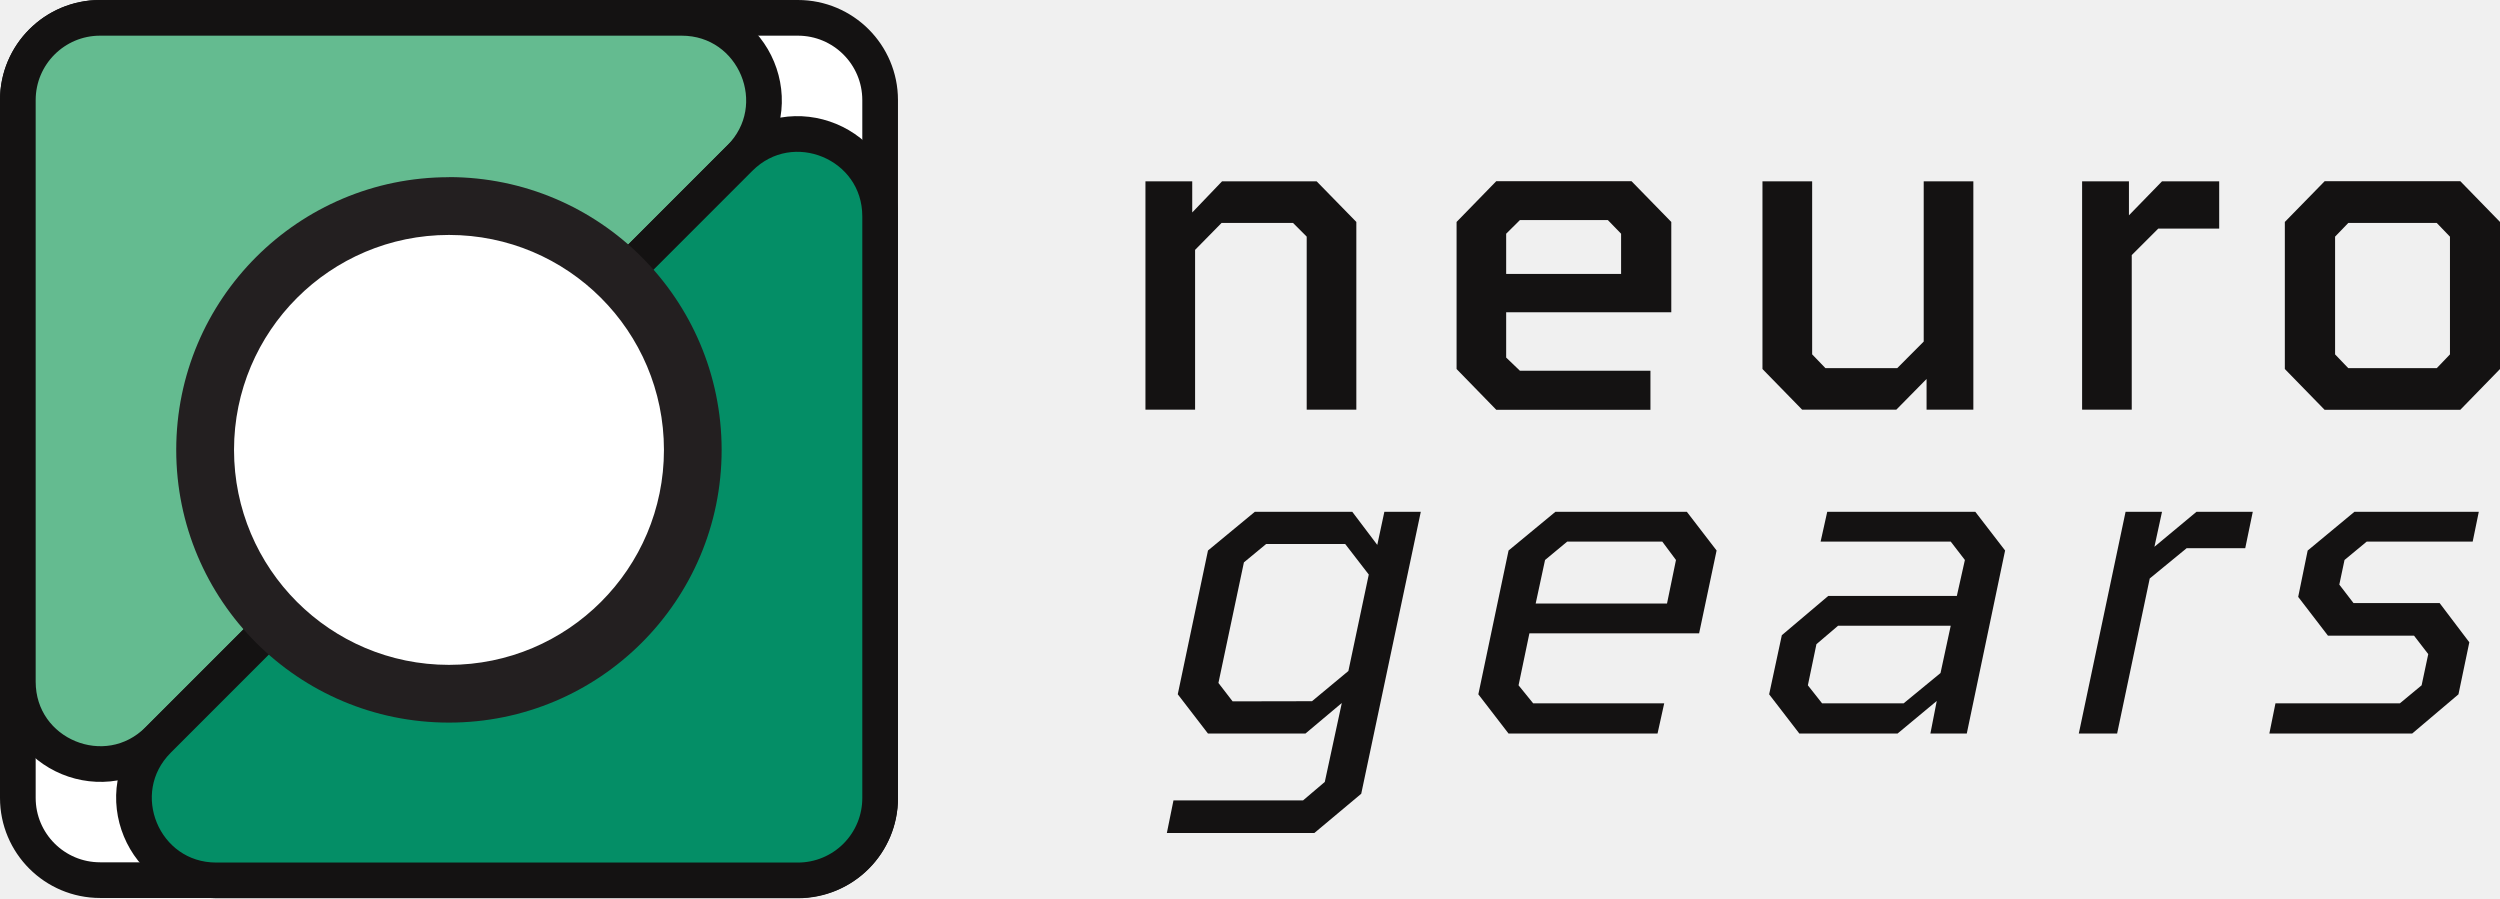
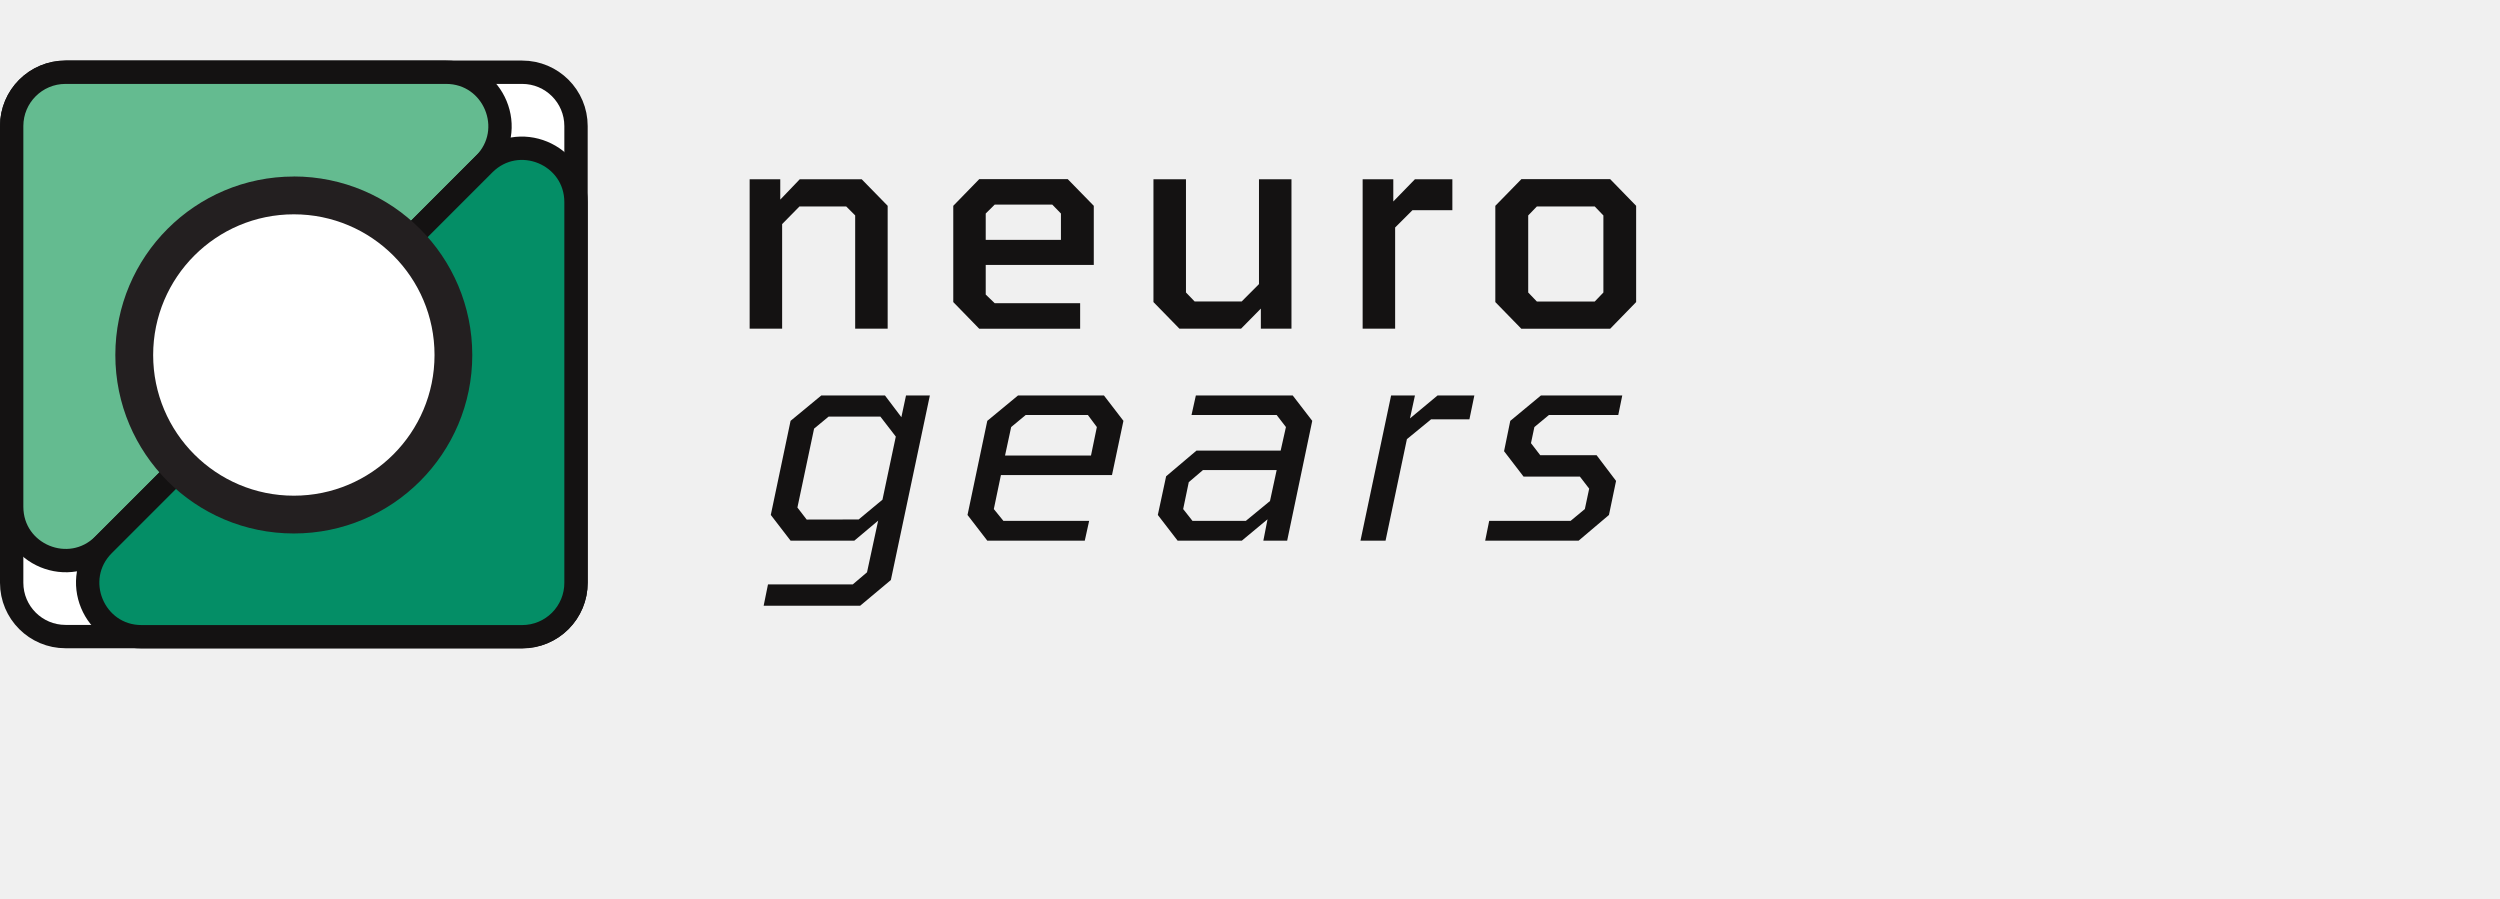
<svg xmlns="http://www.w3.org/2000/svg" id="Layer_1" data-name="Layer 1" viewBox="0 0 333.991 120" version="1.1" width="333.991" height="120">
  <defs id="defs4">
    <style id="style2">.cls-1{fill:#141212;}.cls-2,.cls-4{fill:none;stroke:#141212;stroke-miterlimit:10;}.cls-3{fill:#fff;}.cls-4{stroke-width:7px;}.cls-5{fill:#64bb90;}.cls-6{fill:#048e66;}.cls-7{fill:#231f20;}</style>
  </defs>
-   <g id="g897" transform="matrix(0.6808511,0,0,0.6808511,-33.81787,-17.19149)">
-     <polygon id="polygon6" points="315.81,105.64 315.81,68.8 308.02,60.83 289.46,60.83 283.61,66.94 283.61,60.83 274.43,60.83 274.43,105.64 284.17,105.64 284.17,74.28 289.37,68.99 303.38,68.99 306.07,71.68 306.07,105.64 " class="cls-1" style="fill:#141212" />
+   <g id="g897" transform="matrix(0.4455869,0,0,0.4455869,-22.1323,-3.160052)">
+     <polygon id="polygon6" points="274.43,105.64 284.17,105.64 284.17,74.28 289.37,68.99 303.38,68.99 306.07,71.68 306.07,105.64 315.81,105.64 315.81,68.8 308.02,60.83 289.46,60.83 283.61,66.94 283.61,60.83 274.43,60.83 " class="cls-1" style="fill:#141212" />
    <path id="path8" d="m 345.21,71.11 2.7,-2.68 h 17.25 l 2.6,2.68 V 79 H 345.21 Z M 373.52,98 h -25.61 l -2.7,-2.59 v -8.89 h 32.4 V 68.8 l -7.81,-8 h -26.53 l -7.79,8 v 28.86 l 7.79,8 h 30.25 z" class="cls-1" style="fill:#141212" />
-     <polygon id="polygon10" points="395.5,60.83 395.5,97.66 403.29,105.64 421.76,105.64 427.7,99.61 427.7,105.64 436.88,105.64 436.88,60.83 427.14,60.83 427.14,92.27 421.95,97.48 407.85,97.48 405.25,94.78 405.25,60.83 " class="cls-1" style="fill:#141212" />
-     <polygon id="polygon12" points="473.16,70.11 485.12,70.11 485.12,60.83 473.9,60.83 467.41,67.5 467.41,60.83 458.22,60.83 458.22,105.64 467.96,105.64 467.96,75.3 " class="cls-1" style="fill:#141212" />
+     <polygon id="polygon10" points="436.88,60.83 427.14,60.83 427.14,92.27 421.95,97.48 407.85,97.48 405.25,94.78 405.25,60.83 395.5,60.83 395.5,97.66 403.29,105.64 421.76,105.64 427.7,99.61 427.7,105.64 436.88,105.64 " class="cls-1" style="fill:#141212" />
+     <polygon id="polygon12" points="458.22,105.64 467.96,105.64 467.96,75.3 473.16,70.11 485.12,70.11 485.12,60.83 473.9,60.83 467.41,67.5 467.41,60.83 458.22,60.83 " class="cls-1" style="fill:#141212" />
    <path id="path14" d="m 510.45,69 h 17.36 l 2.59,2.69 v 23.1 l -2.59,2.7 h -17.36 l -2.59,-2.7 V 71.68 Z M 498,68.8 v 28.86 l 7.8,8 h 26.63 l 7.79,-8 V 68.8 l -7.79,-8 h -26.61 z" class="cls-1" style="fill:#141212" />
    <path id="path16" d="m 291.53,162.87 -2.78,-3.61 5,-23.66 4.37,-3.61 h 15.5 l 4.63,6 -4,18.92 -7.14,5.93 z m 36.93,-37.2 h -7.15 l -1.39,6.5 -4.91,-6.5 H 295.9 l -9.2,7.6 -5.93,28.21 5.93,7.71 h 19.12 l 7.14,-6 -3.34,15.49 -4.26,3.62 h -25.43 l -1.3,6.4 h 28.94 l 9.2,-7.7 z" class="cls-1" style="fill:#141212" />
    <path id="path18" d="m 352.84,135.13 4.35,-3.61 h 18.65 l 2.69,3.61 -1.76,8.55 H 351 Z m 23.38,28.13 h -25.71 l -2.87,-3.54 2.13,-10.2 h 33.3 l 3.43,-16.25 -5.84,-7.6 h -25.78 l -9.2,7.6 -5.93,28.22 5.93,7.7 h 29.23 z" class="cls-1" style="fill:#141212" />
    <path id="path20" d="m 407.2,163.26 -2.79,-3.54 1.68,-8.07 4.25,-3.62 h 22.1 l -2,9.28 -7.24,5.95 z m 21.25,5.93 h 7.14 l 7.52,-35.92 -5.85,-7.6 h -29.05 l -1.3,5.85 h 25.53 l 2.78,3.61 -1.58,7.06 H 408.4 l -9.1,7.7 -2.49,11.6 5.93,7.7 H 422 l 7.7,-6.4 z" class="cls-1" style="fill:#141212" />
-     <polygon id="polygon22" points="478.73,132.82 490.23,132.82 491.71,125.67 480.67,125.67 472.41,132.54 473.9,125.67 466.75,125.67 457.57,169.19 465.09,169.19 471.49,138.76 " class="cls-1" style="fill:#141212" />
-     <polygon id="polygon24" points="520.57,163.26 496.16,163.26 494.96,169.19 522.98,169.19 532.07,161.49 534.2,151.28 528.37,143.58 511.47,143.58 508.69,139.96 509.71,135.13 514.07,131.52 534.86,131.52 536.06,125.67 511.66,125.67 502.48,133.28 500.62,142.37 506.46,149.98 523.35,149.98 526.14,153.6 524.84,159.72 " class="cls-1" style="fill:#141212" />
+     <polygon id="polygon22" points="457.57,169.19 465.09,169.19 471.49,138.76 478.73,132.82 490.23,132.82 491.71,125.67 480.67,125.67 472.41,132.54 473.9,125.67 466.75,125.67 " class="cls-1" style="fill:#141212" />
+     <polygon id="polygon24" points="511.47,143.58 508.69,139.96 509.71,135.13 514.07,131.52 534.86,131.52 536.06,125.67 511.66,125.67 502.48,133.28 500.62,142.37 506.46,149.98 523.35,149.98 526.14,153.6 524.84,159.72 520.57,163.26 496.16,163.26 494.96,169.19 522.98,169.19 532.07,161.49 534.2,151.28 528.37,143.58 " class="cls-1" style="fill:#141212" />
    <path id="path26" d="M 85.46,45 A 16.11,16.11 0 1 1 69.36,28.89 16.1,16.1 0 0 1 85.46,45 Z" class="cls-2" style="fill:none;stroke:#141212;stroke-miterlimit:10" />
    <path id="path28" d="M 222.37,44.86 A 16.11,16.11 0 1 1 206.26,28.75 16.11,16.11 0 0 1 222.37,44.86 Z" class="cls-2" style="fill:none;stroke:#141212;stroke-miterlimit:10" />
    <path id="path30" d="M 199.58,44.86 A 16.11,16.11 0 1 1 183.47,28.75 16.11,16.11 0 0 1 199.58,44.86 Z" class="cls-2" style="fill:none;stroke:#141212;stroke-miterlimit:10" />
    <path id="path32" d="m 153.88,113.53 a 16.11,16.11 0 1 1 -16.11,-16.11 16.11,16.11 0 0 1 16.11,16.11 z" class="cls-2" style="fill:none;stroke:#141212;stroke-miterlimit:10" />
    <path id="path34" d="M 222.37,67.65 A 16.11,16.11 0 1 1 206.26,51.54 16.11,16.11 0 0 1 222.37,67.65 Z" class="cls-2" style="fill:none;stroke:#141212;stroke-miterlimit:10" />
    <path id="path36" d="M 53.17,181.85 A 16.11,16.11 0 1 1 69.28,198 16.11,16.11 0 0 1 53.17,181.85 Z" class="cls-2" style="fill:none;stroke:#141212;stroke-miterlimit:10" />
    <path id="path38" d="M 76,181.85 A 16.11,16.11 0 1 1 92.07,198 16.11,16.11 0 0 1 76,181.85 Z" class="cls-2" style="fill:none;stroke:#141212;stroke-miterlimit:10" />
    <path id="path40" d="m 190.12,182.11 a 16.11,16.11 0 1 1 16.11,16.11 16.12,16.12 0 0 1 -16.11,-16.11 z" class="cls-2" style="fill:none;stroke:#141212;stroke-miterlimit:10" />
    <path id="path42" d="M 53.17,159.06 A 16.11,16.11 0 1 1 69.28,175.17 16.11,16.11 0 0 1 53.17,159.06 Z" class="cls-2" style="fill:none;stroke:#141212;stroke-miterlimit:10" />
    <path id="path44" d="M 222.37,44.89 V 181.82 A 16.14,16.14 0 0 1 206.23,198 H 69.3 A 16.13,16.13 0 0 1 53.17,181.87 V 44.89 A 16.14,16.14 0 0 1 69.3,28.75 h 136.93 a 16.14,16.14 0 0 1 16.14,16.14" class="cls-3" style="fill:#ffffff" />
    <rect id="rect46" rx="16.14" height="169.2" width="169.2" y="28.75" x="53.17" class="cls-4" style="fill:none;stroke:#141212;stroke-width:7px;stroke-miterlimit:10" />
    <path id="path48" d="M 194.82,56.3 80.71,170.41 C 70.55,180.57 53.17,173.41 53.17,159 V 44.89 A 16.14,16.14 0 0 1 69.3,28.75 h 114.11 c 14.38,0 21.58,17.38 11.41,27.55" class="cls-5" style="fill:#64bb90" />
    <path id="path50" d="M 194.82,56.3 80.71,170.41 C 70.55,180.57 53.17,173.41 53.17,159 V 44.89 A 16.14,16.14 0 0 1 69.3,28.75 h 114.11 c 14.38,0 21.59,17.38 11.41,27.55 z" class="cls-4" style="fill:none;stroke:#141212;stroke-width:7px;stroke-miterlimit:10" />
    <path id="path52" d="M 222.37,67.71 V 181.82 A 16.14,16.14 0 0 1 206.23,198 H 92.12 C 77.75,198 70.55,180.63 80.71,170.46 L 194.82,56.3 c 10.17,-10.17 27.55,-3 27.55,11.41" class="cls-6" style="fill:#048e66" />
    <path id="path54" d="M 222.37,67.71 V 181.82 A 16.14,16.14 0 0 1 206.23,198 H 92.12 C 77.75,198 70.55,180.63 80.71,170.46 L 194.82,56.3 C 205,46.13 222.37,53.33 222.37,67.71 Z" class="cls-4" style="fill:none;stroke:#141212;stroke-width:7px;stroke-miterlimit:10" />
    <path id="path56" d="m 137.77,161.37 a 47.84,47.84 0 1 1 47.84,-47.84 47.89,47.89 0 0 1 -47.84,47.84" class="cls-3" style="fill:#ffffff" />
    <path id="path58" d="m 137.77,71.35 a 42.18,42.18 0 1 1 -42.18,42.18 42.19,42.19 0 0 1 42.18,-42.18 m 0,-11.33 a 53.51,53.51 0 1 0 53.5,53.51 A 53.57,53.57 0 0 0 137.77,60" class="cls-7" style="fill:#231f20" />
  </g>
</svg>
